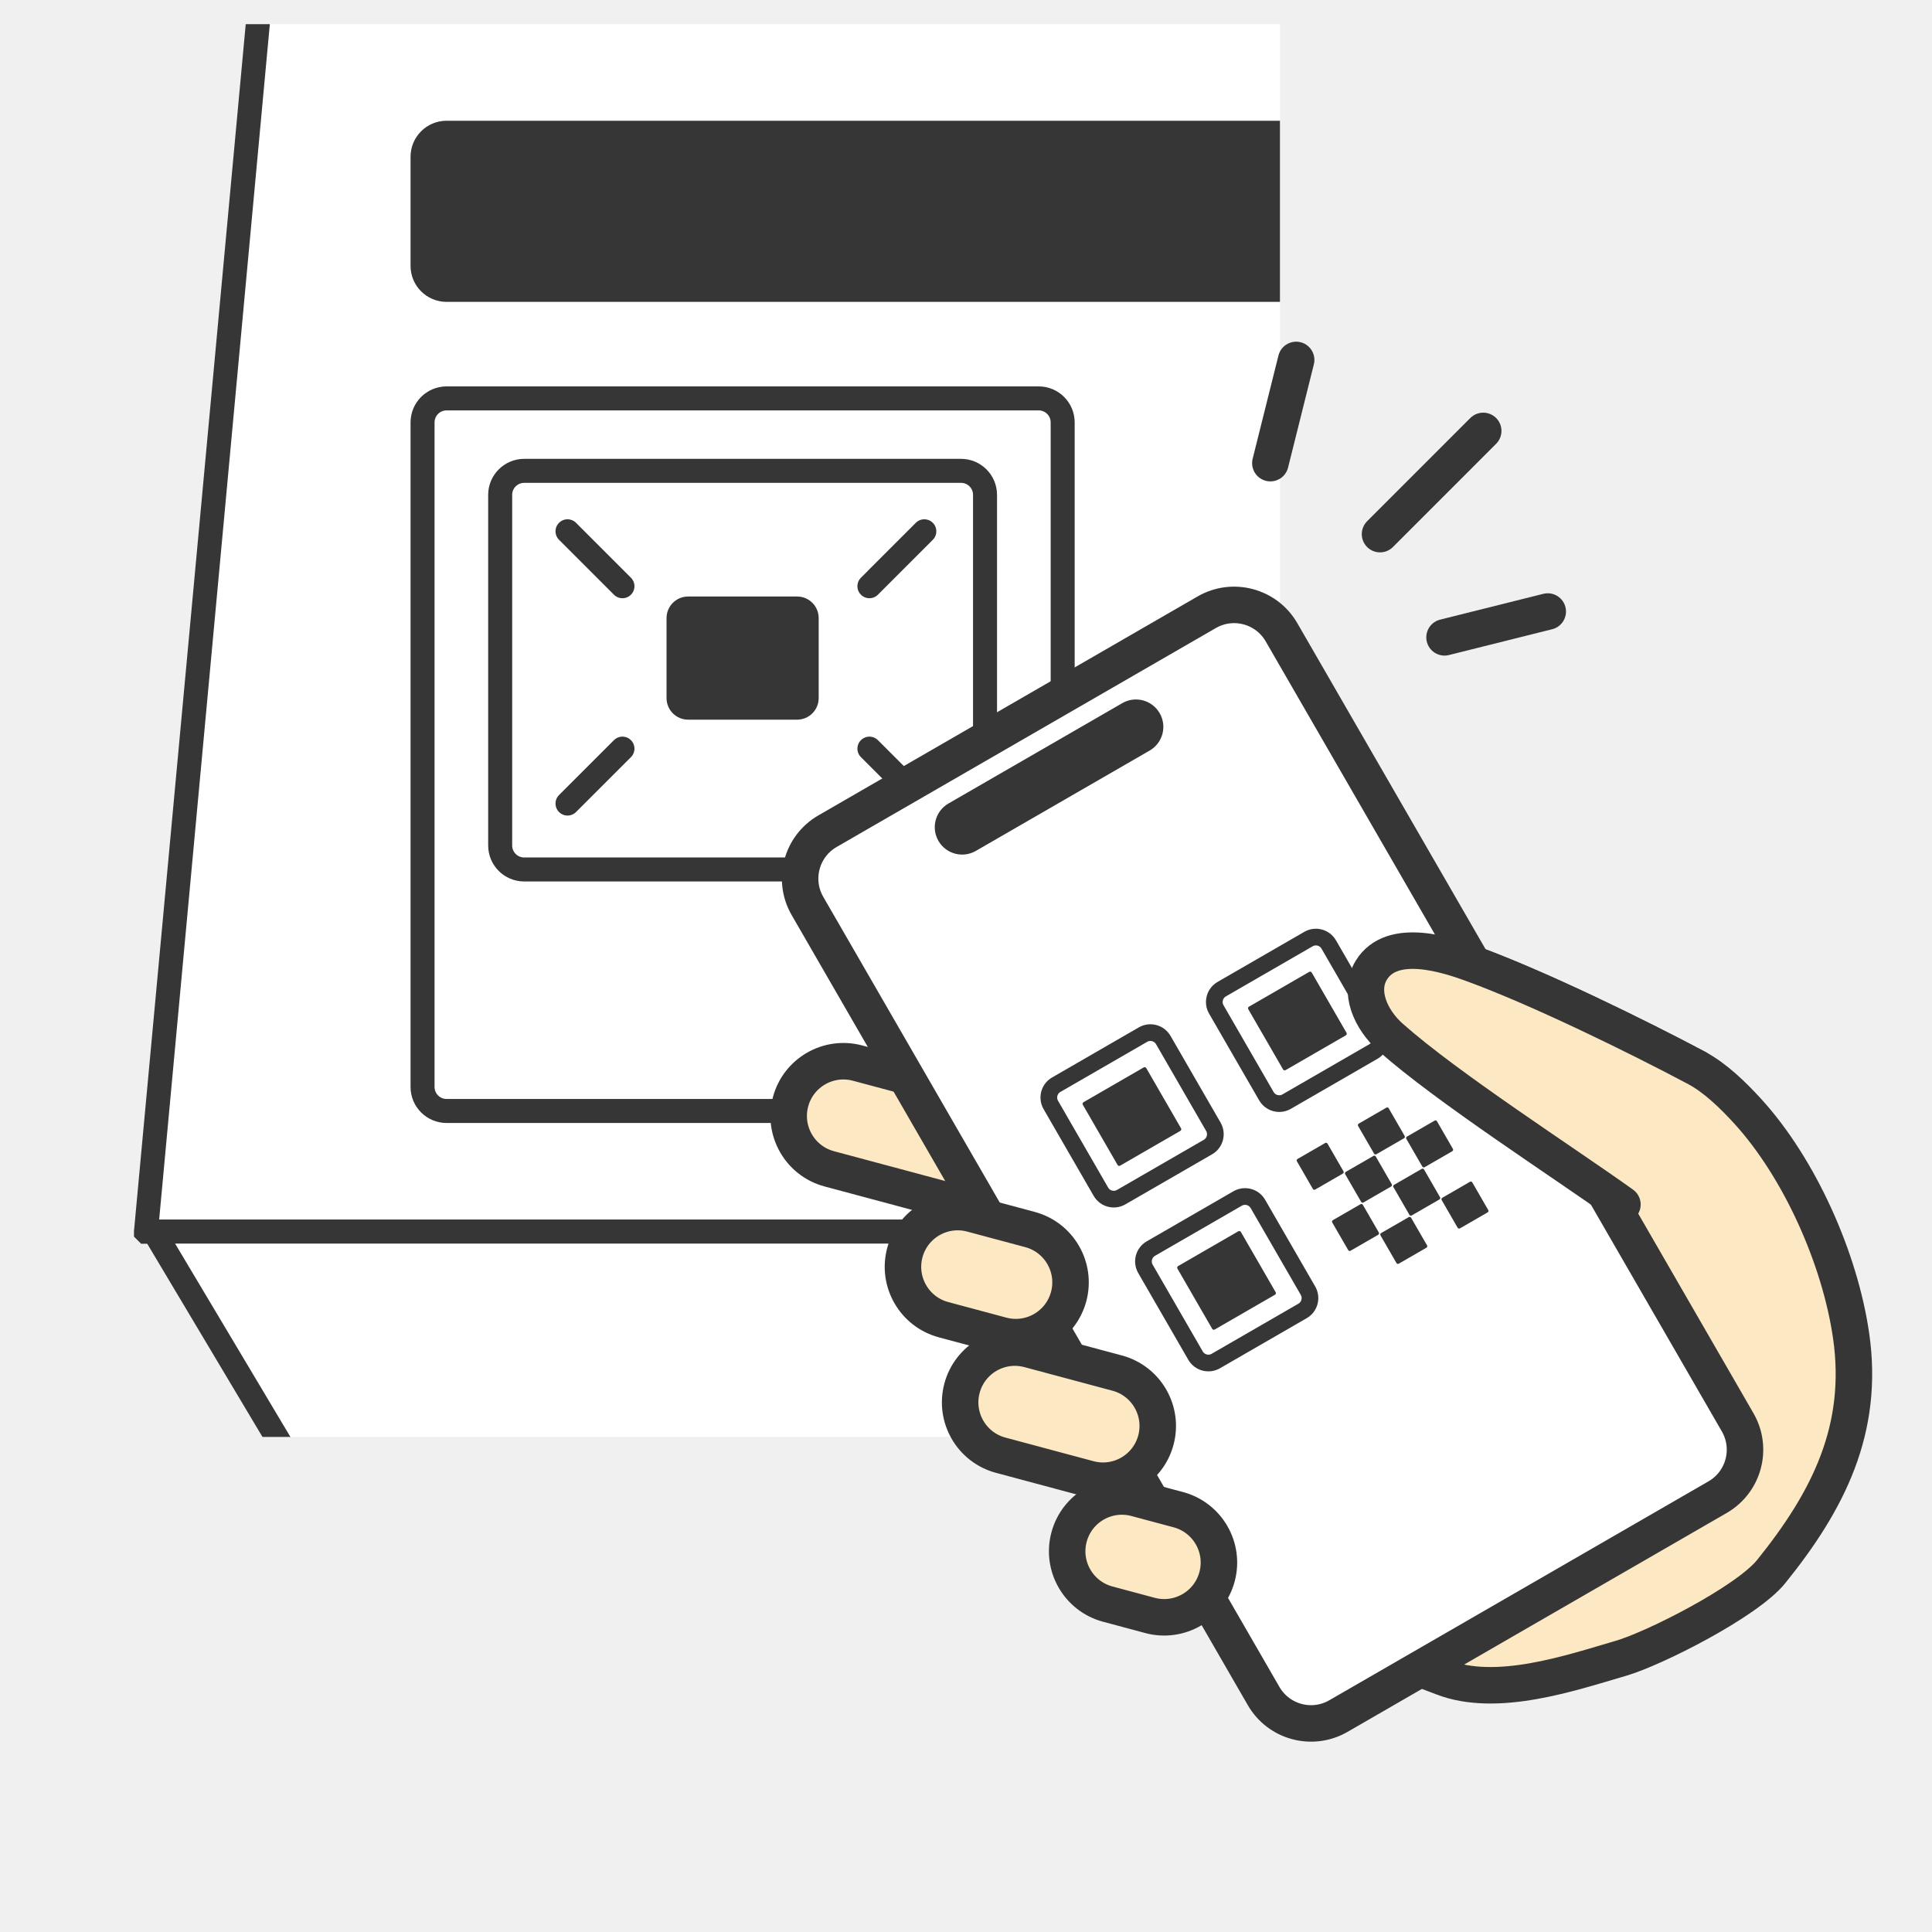
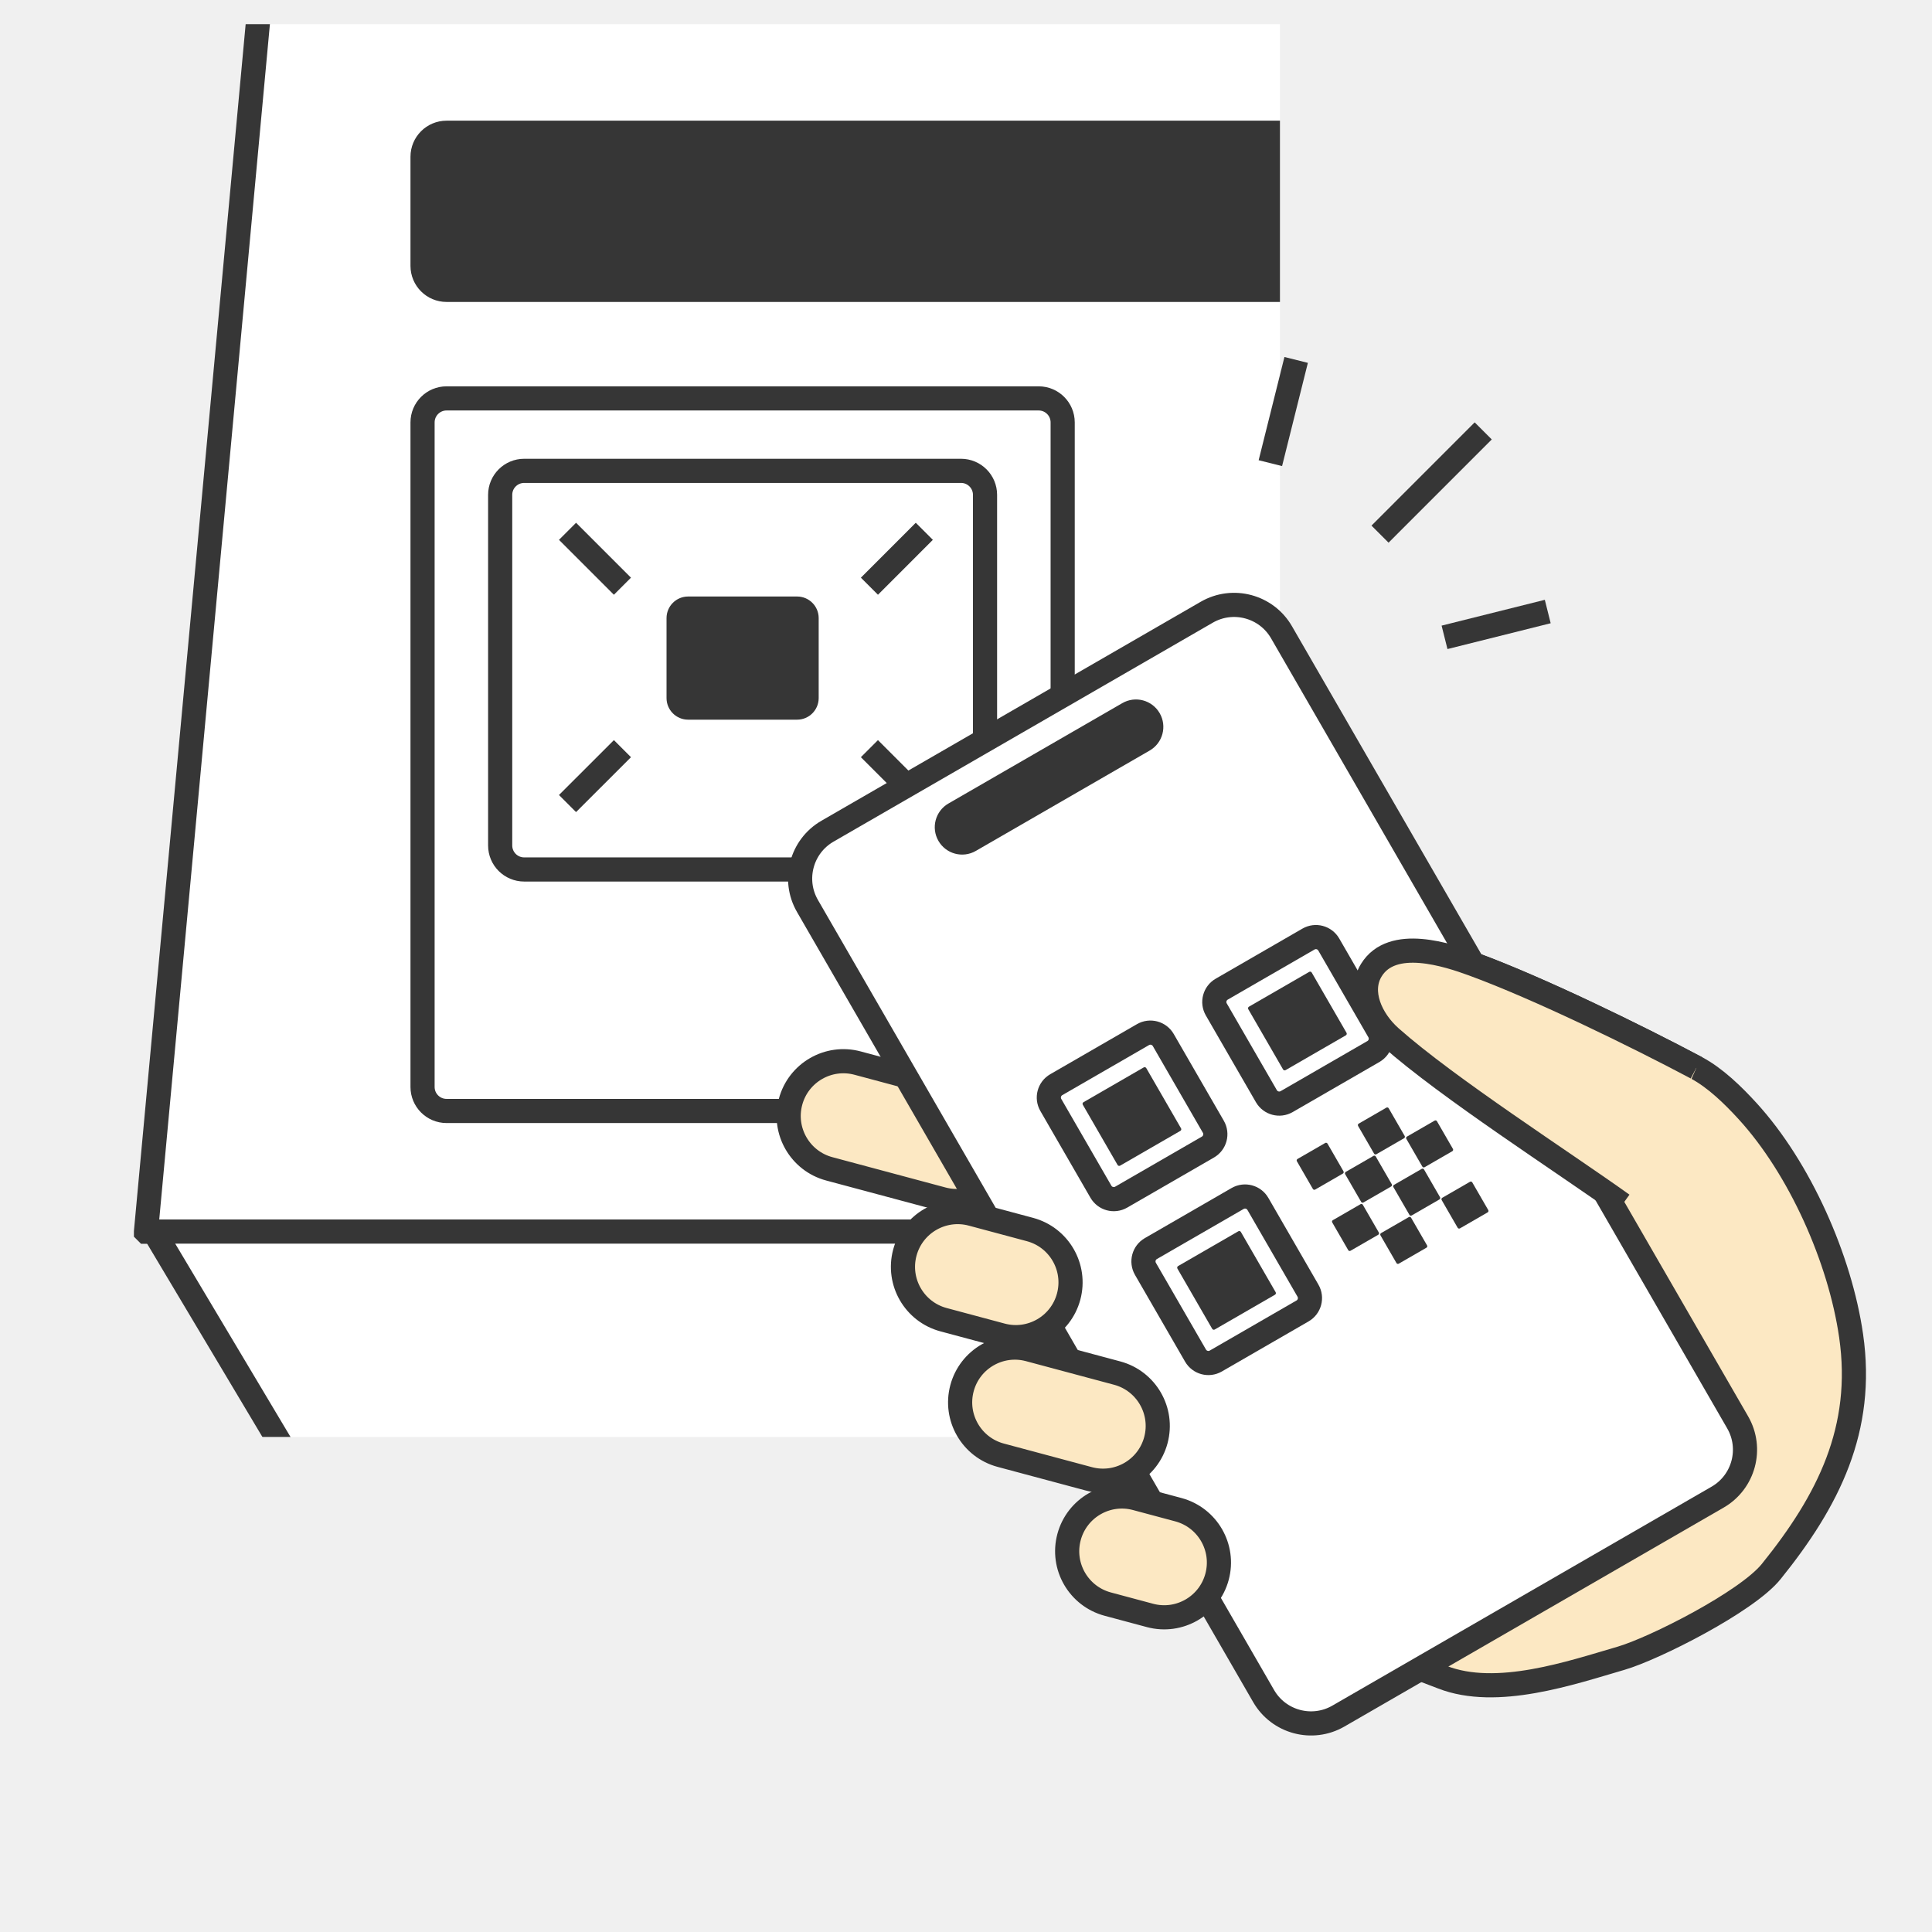
<svg xmlns="http://www.w3.org/2000/svg" width="80" height="80" viewBox="0 0 80 80" fill="none">
  <mask id="mask0_726_29701" style="mask-type:alpha" maskUnits="userSpaceOnUse" x="-2" y="1" width="55" height="59">
    <rect x="-1.5" y="1" width="54.5" height="58.5" fill="#D9D9D9" />
  </mask>
  <g mask="url(#mask0_726_29701)">
-     <path d="M10.956 -2.003H85.544C85.546 -2.003 85.548 -2.002 85.548 -2L90.455 51C90.455 51.001 90.455 51.001 90.455 51.001L90.453 51.003H6.047L6.045 51.001C6.045 51.001 6.045 51.001 6.045 51L10.952 -2C10.952 -2.002 10.954 -2.003 10.956 -2.003Z" fill="white" stroke="#363636" stroke-width="0.994" />
-     <path d="M90.212 50.997L90.214 50.999C90.214 50.999 90.213 51 90.213 51.001L83.936 64.251C83.936 64.252 83.935 64.253 83.934 64.253H14.284C14.283 64.253 14.282 64.253 14.281 64.252L6.378 51.002L6.376 51L6.378 50.998V50.997H90.212Z" fill="white" stroke="#363636" stroke-width="0.994" />
-     <rect x="17.497" y="5.497" width="43.507" height="6.506" rx="0.994" fill="#363636" stroke="#363636" stroke-width="0.994" />
-     <rect x="17.497" y="16.497" width="26.506" height="29.506" rx="0.994" fill="white" stroke="#363636" stroke-width="0.994" />
-     <rect x="20.711" y="19.497" width="20.077" height="16.506" rx="0.994" fill="white" stroke="#363636" stroke-width="0.994" />
+     <path d="M10.956 -2.003H85.544C85.546 -2.003 85.548 -2.002 85.548 -2L90.455 51C90.455 51.001 90.455 51.001 90.455 51.001L90.453 51.003H6.047L6.045 51.001C6.045 51.001 6.045 51.001 6.045 51L10.952 -2C10.952 -2.002 10.954 -2.003 10.956 -2.003Z" fill="white" stroke="#363636" strokeWidth="0.994" />
+     <path d="M90.212 50.997L90.214 50.999C90.214 50.999 90.213 51 90.213 51.001L83.936 64.251C83.936 64.252 83.935 64.253 83.934 64.253H14.284C14.283 64.253 14.282 64.253 14.281 64.252L6.378 51.002L6.376 51L6.378 50.998V50.997H90.212Z" fill="white" stroke="#363636" strokeWidth="0.994" />
+     <rect x="17.497" y="5.497" width="43.507" height="6.506" rx="0.994" fill="#363636" stroke="#363636" strokeWidth="0.994" />
+     <rect x="17.497" y="16.497" width="26.506" height="29.506" rx="0.994" fill="white" stroke="#363636" strokeWidth="0.994" />
+     <rect x="20.711" y="19.497" width="20.077" height="16.506" rx="0.994" fill="white" stroke="#363636" strokeWidth="0.994" />
    <mask id="path-7-inside-1_726_29701" fill="white">
      <rect x="27.6" y="24.7" width="6.3" height="5.1" rx="0.894" />
    </mask>
-     <rect x="27.6" y="24.7" width="6.3" height="5.1" rx="0.894" fill="#363636" stroke="#363636" stroke-width="1.99" mask="url(#path-7-inside-1_726_29701)" />
-     <path d="M38.274 22L36.001 24.274" stroke="#363636" stroke-width="0.995" stroke-linecap="round" />
-     <path d="M38.274 33.273L36.001 31" stroke="#363636" stroke-width="0.995" stroke-linecap="round" />
-     <path d="M23.5 22L25.774 24.274" stroke="#363636" stroke-width="0.995" stroke-linecap="round" />
-     <path d="M23.5 33.273L25.774 31" stroke="#363636" stroke-width="0.995" stroke-linecap="round" />
+     <rect x="27.6" y="24.7" width="6.3" height="5.1" rx="0.894" fill="#363636" stroke="#363636" strokeWidth="1.99" mask="url(#path-7-inside-1_726_29701)" />
+     <path d="M38.274 22L36.001 24.274" stroke="#363636" strokeWidth="0.995" strokeLinecap="round" />
+     <path d="M38.274 33.273L36.001 31" stroke="#363636" strokeWidth="0.995" strokeLinecap="round" />
+     <path d="M23.5 22L25.774 24.274" stroke="#363636" strokeWidth="0.995" strokeLinecap="round" />
+     <path d="M23.5 33.273L25.774 31" stroke="#363636" strokeWidth="0.995" strokeLinecap="round" />
  </g>
-   <path d="M64.873 47.768C64.085 49.046 60.914 53.68 59.981 54.938C58.715 56.645 54.366 63.19 53.317 64.987C55.407 68.014 57.817 68.703 59.724 69.448C61.977 70.328 65.05 69.269 67.124 68.665C68.501 68.264 72.332 66.325 73.34 65.076C75.71 62.139 77.207 59.175 76.651 55.313C76.192 52.13 74.525 48.373 72.365 46.01C71.769 45.358 71.03 44.633 70.243 44.215C67.764 42.898 63.714 40.916 60.998 39.922C59.966 39.545 57.646 38.763 56.782 40.175C56.244 41.056 56.75 42.216 57.586 42.957C59.952 45.055 62.454 46.033 64.873 47.768Z" fill="#FCE8C3" stroke="#363636" stroke-width="1.511" stroke-linecap="round" />
-   <rect x="32.149" y="47.812" width="4.533" height="9.384" rx="2.267" transform="rotate(-75 32.1489 47.8125)" fill="#FCE8C3" stroke="#363636" stroke-width="1.511" stroke-linecap="round" />
-   <rect x="32.302" y="35.551" width="22.666" height="42.31" rx="2.267" transform="rotate(-30 32.3021 35.551)" fill="white" stroke="#363636" stroke-width="1.511" />
-   <rect x="43.205" y="45.222" width="5.377" height="5.377" rx="0.615" transform="rotate(-30 43.205 45.2221)" stroke="#363636" stroke-width="0.691" />
+   <path d="M64.873 47.768C64.085 49.046 60.914 53.68 59.981 54.938C58.715 56.645 54.366 63.19 53.317 64.987C55.407 68.014 57.817 68.703 59.724 69.448C61.977 70.328 65.05 69.269 67.124 68.665C68.501 68.264 72.332 66.325 73.34 65.076C75.71 62.139 77.207 59.175 76.651 55.313C76.192 52.13 74.525 48.373 72.365 46.01C71.769 45.358 71.03 44.633 70.243 44.215C67.764 42.898 63.714 40.916 60.998 39.922C59.966 39.545 57.646 38.763 56.782 40.175C56.244 41.056 56.75 42.216 57.586 42.957C59.952 45.055 62.454 46.033 64.873 47.768Z" fill="#FCE8C3" stroke="#363636" strokeWidth="1.511" strokeLinecap="round" />
+   <rect x="32.149" y="47.812" width="4.533" height="9.384" rx="2.267" transform="rotate(-75 32.1489 47.8125)" fill="#FCE8C3" stroke="#363636" strokeWidth="1.511" strokeLinecap="round" />
+   <rect x="32.302" y="35.551" width="22.666" height="42.31" rx="2.267" transform="rotate(-30 32.3021 35.551)" fill="white" stroke="#363636" strokeWidth="1.511" />
+   <rect x="43.205" y="45.222" width="5.377" height="5.377" rx="0.615" transform="rotate(-30 43.205 45.2221)" stroke="#363636" strokeWidth="0.691" />
  <rect x="44.798" y="45.678" width="3.034" height="3.034" rx="0.077" transform="rotate(-30 44.7983 45.6777)" fill="#363636" />
-   <rect x="50.057" y="41.266" width="5.377" height="5.377" rx="0.615" transform="rotate(-30 50.0571 41.2661)" stroke="#363636" stroke-width="0.691" />
+   <rect x="50.057" y="41.266" width="5.377" height="5.377" rx="0.615" transform="rotate(-30 50.0571 41.2661)" stroke="#363636" strokeWidth="0.691" />
  <rect x="51.65" y="41.722" width="3.034" height="3.034" rx="0.077" transform="rotate(-30 51.6504 41.7217)" fill="#363636" />
-   <rect x="47.123" y="52.008" width="5.377" height="5.377" rx="0.615" transform="rotate(-30 47.123 52.0082)" stroke="#363636" stroke-width="0.691" />
+   <rect x="47.123" y="52.008" width="5.377" height="5.377" rx="0.615" transform="rotate(-30 47.123 52.0082)" stroke="#363636" strokeWidth="0.691" />
  <rect x="48.716" y="52.463" width="3.034" height="3.034" rx="0.077" transform="rotate(-30 48.7163 52.4629)" fill="#363636" />
  <rect x="53.667" y="48.025" width="1.463" height="1.463" rx="0.069" transform="rotate(-30 53.6675 48.0254)" fill="#363636" />
  <rect x="55.13" y="50.559" width="1.463" height="1.463" rx="0.069" transform="rotate(-30 55.1304 50.5586)" fill="#363636" />
  <rect x="55.666" y="48.56" width="1.463" height="1.463" rx="0.069" transform="rotate(-30 55.6655 48.5605)" fill="#363636" />
  <rect x="57.128" y="51.094" width="1.463" height="1.463" rx="0.069" transform="rotate(-30 57.1284 51.0938)" fill="#363636" />
  <rect x="56.201" y="46.562" width="1.463" height="1.463" rx="0.069" transform="rotate(-30 56.2012 46.5625)" fill="#363636" />
  <rect x="57.664" y="49.097" width="1.463" height="1.463" rx="0.069" transform="rotate(-30 57.6636 49.0967)" fill="#363636" />
  <rect x="58.199" y="47.099" width="1.463" height="1.463" rx="0.069" transform="rotate(-30 58.1987 47.0986)" fill="#363636" />
  <rect x="59.662" y="49.632" width="1.463" height="1.463" rx="0.069" transform="rotate(-30 59.6616 49.6318)" fill="#363636" />
  <rect x="38.292" y="33.838" width="10.578" height="2.267" rx="1.133" transform="rotate(-30 38.292 33.8379)" fill="#363636" />
  <path d="M60.998 39.922C59.966 39.545 57.645 38.763 56.782 40.175C56.244 41.057 56.75 42.216 57.586 42.957C59.952 45.055 65.277 48.278 67.697 50.013L70.243 44.215C67.764 42.898 63.714 40.916 60.998 39.922Z" fill="#FCE8C3" />
-   <path d="M67.181 49.875C64.761 48.14 59.952 45.055 57.586 42.957C56.75 42.216 56.244 41.057 56.782 40.175C57.645 38.763 59.966 39.545 60.998 39.922C63.714 40.916 67.764 42.898 70.243 44.215" stroke="#363636" stroke-width="1.511" stroke-linecap="round" />
-   <rect x="39.248" y="59.671" width="4.533" height="8.311" rx="2.267" transform="rotate(-75 39.248 59.6709)" fill="#FCE8C3" stroke="#363636" stroke-width="1.511" stroke-linecap="round" />
-   <rect x="36.88" y="54.059" width="4.533" height="7.023" rx="2.267" transform="rotate(-75 36.8804 54.0586)" fill="#FCE8C3" stroke="#363636" stroke-width="1.511" stroke-linecap="round" />
-   <rect x="43.68" y="65.836" width="4.533" height="6.345" rx="2.267" transform="rotate(-75 43.6802 65.8359)" fill="#FCE8C3" stroke="#363636" stroke-width="1.511" stroke-linecap="round" />
-   <path d="M61.417 17.843L57.144 22.117" stroke="#363636" stroke-width="1.511" stroke-linecap="round" />
-   <path d="M53.671 14.904L52.603 19.178" stroke="#363636" stroke-width="1.511" stroke-linecap="round" />
-   <path d="M64.089 25.322L59.815 26.391" stroke="#363636" stroke-width="1.511" stroke-linecap="round" />
+   <path d="M67.181 49.875C64.761 48.14 59.952 45.055 57.586 42.957C56.75 42.216 56.244 41.057 56.782 40.175C57.645 38.763 59.966 39.545 60.998 39.922C63.714 40.916 67.764 42.898 70.243 44.215" stroke="#363636" strokeWidth="1.511" strokeLinecap="round" />
+   <rect x="39.248" y="59.671" width="4.533" height="8.311" rx="2.267" transform="rotate(-75 39.248 59.6709)" fill="#FCE8C3" stroke="#363636" strokeWidth="1.511" strokeLinecap="round" />
+   <rect x="36.88" y="54.059" width="4.533" height="7.023" rx="2.267" transform="rotate(-75 36.8804 54.0586)" fill="#FCE8C3" stroke="#363636" strokeWidth="1.511" strokeLinecap="round" />
+   <rect x="43.68" y="65.836" width="4.533" height="6.345" rx="2.267" transform="rotate(-75 43.6802 65.8359)" fill="#FCE8C3" stroke="#363636" strokeWidth="1.511" strokeLinecap="round" />
+   <path d="M61.417 17.843L57.144 22.117" stroke="#363636" strokeWidth="1.511" strokeLinecap="round" />
+   <path d="M53.671 14.904L52.603 19.178" stroke="#363636" strokeWidth="1.511" strokeLinecap="round" />
+   <path d="M64.089 25.322L59.815 26.391" stroke="#363636" strokeWidth="1.511" strokeLinecap="round" />
</svg>
